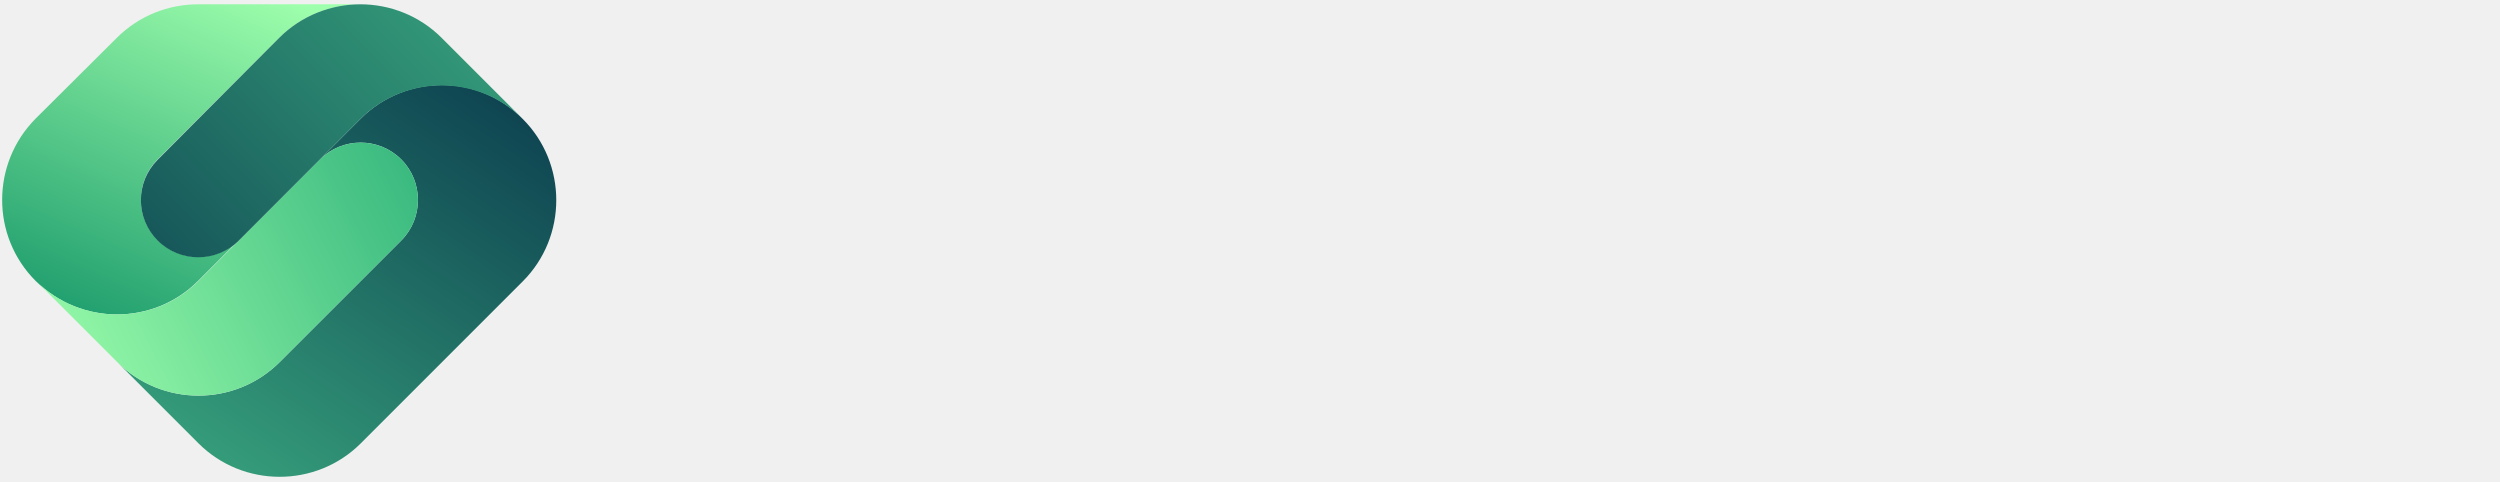
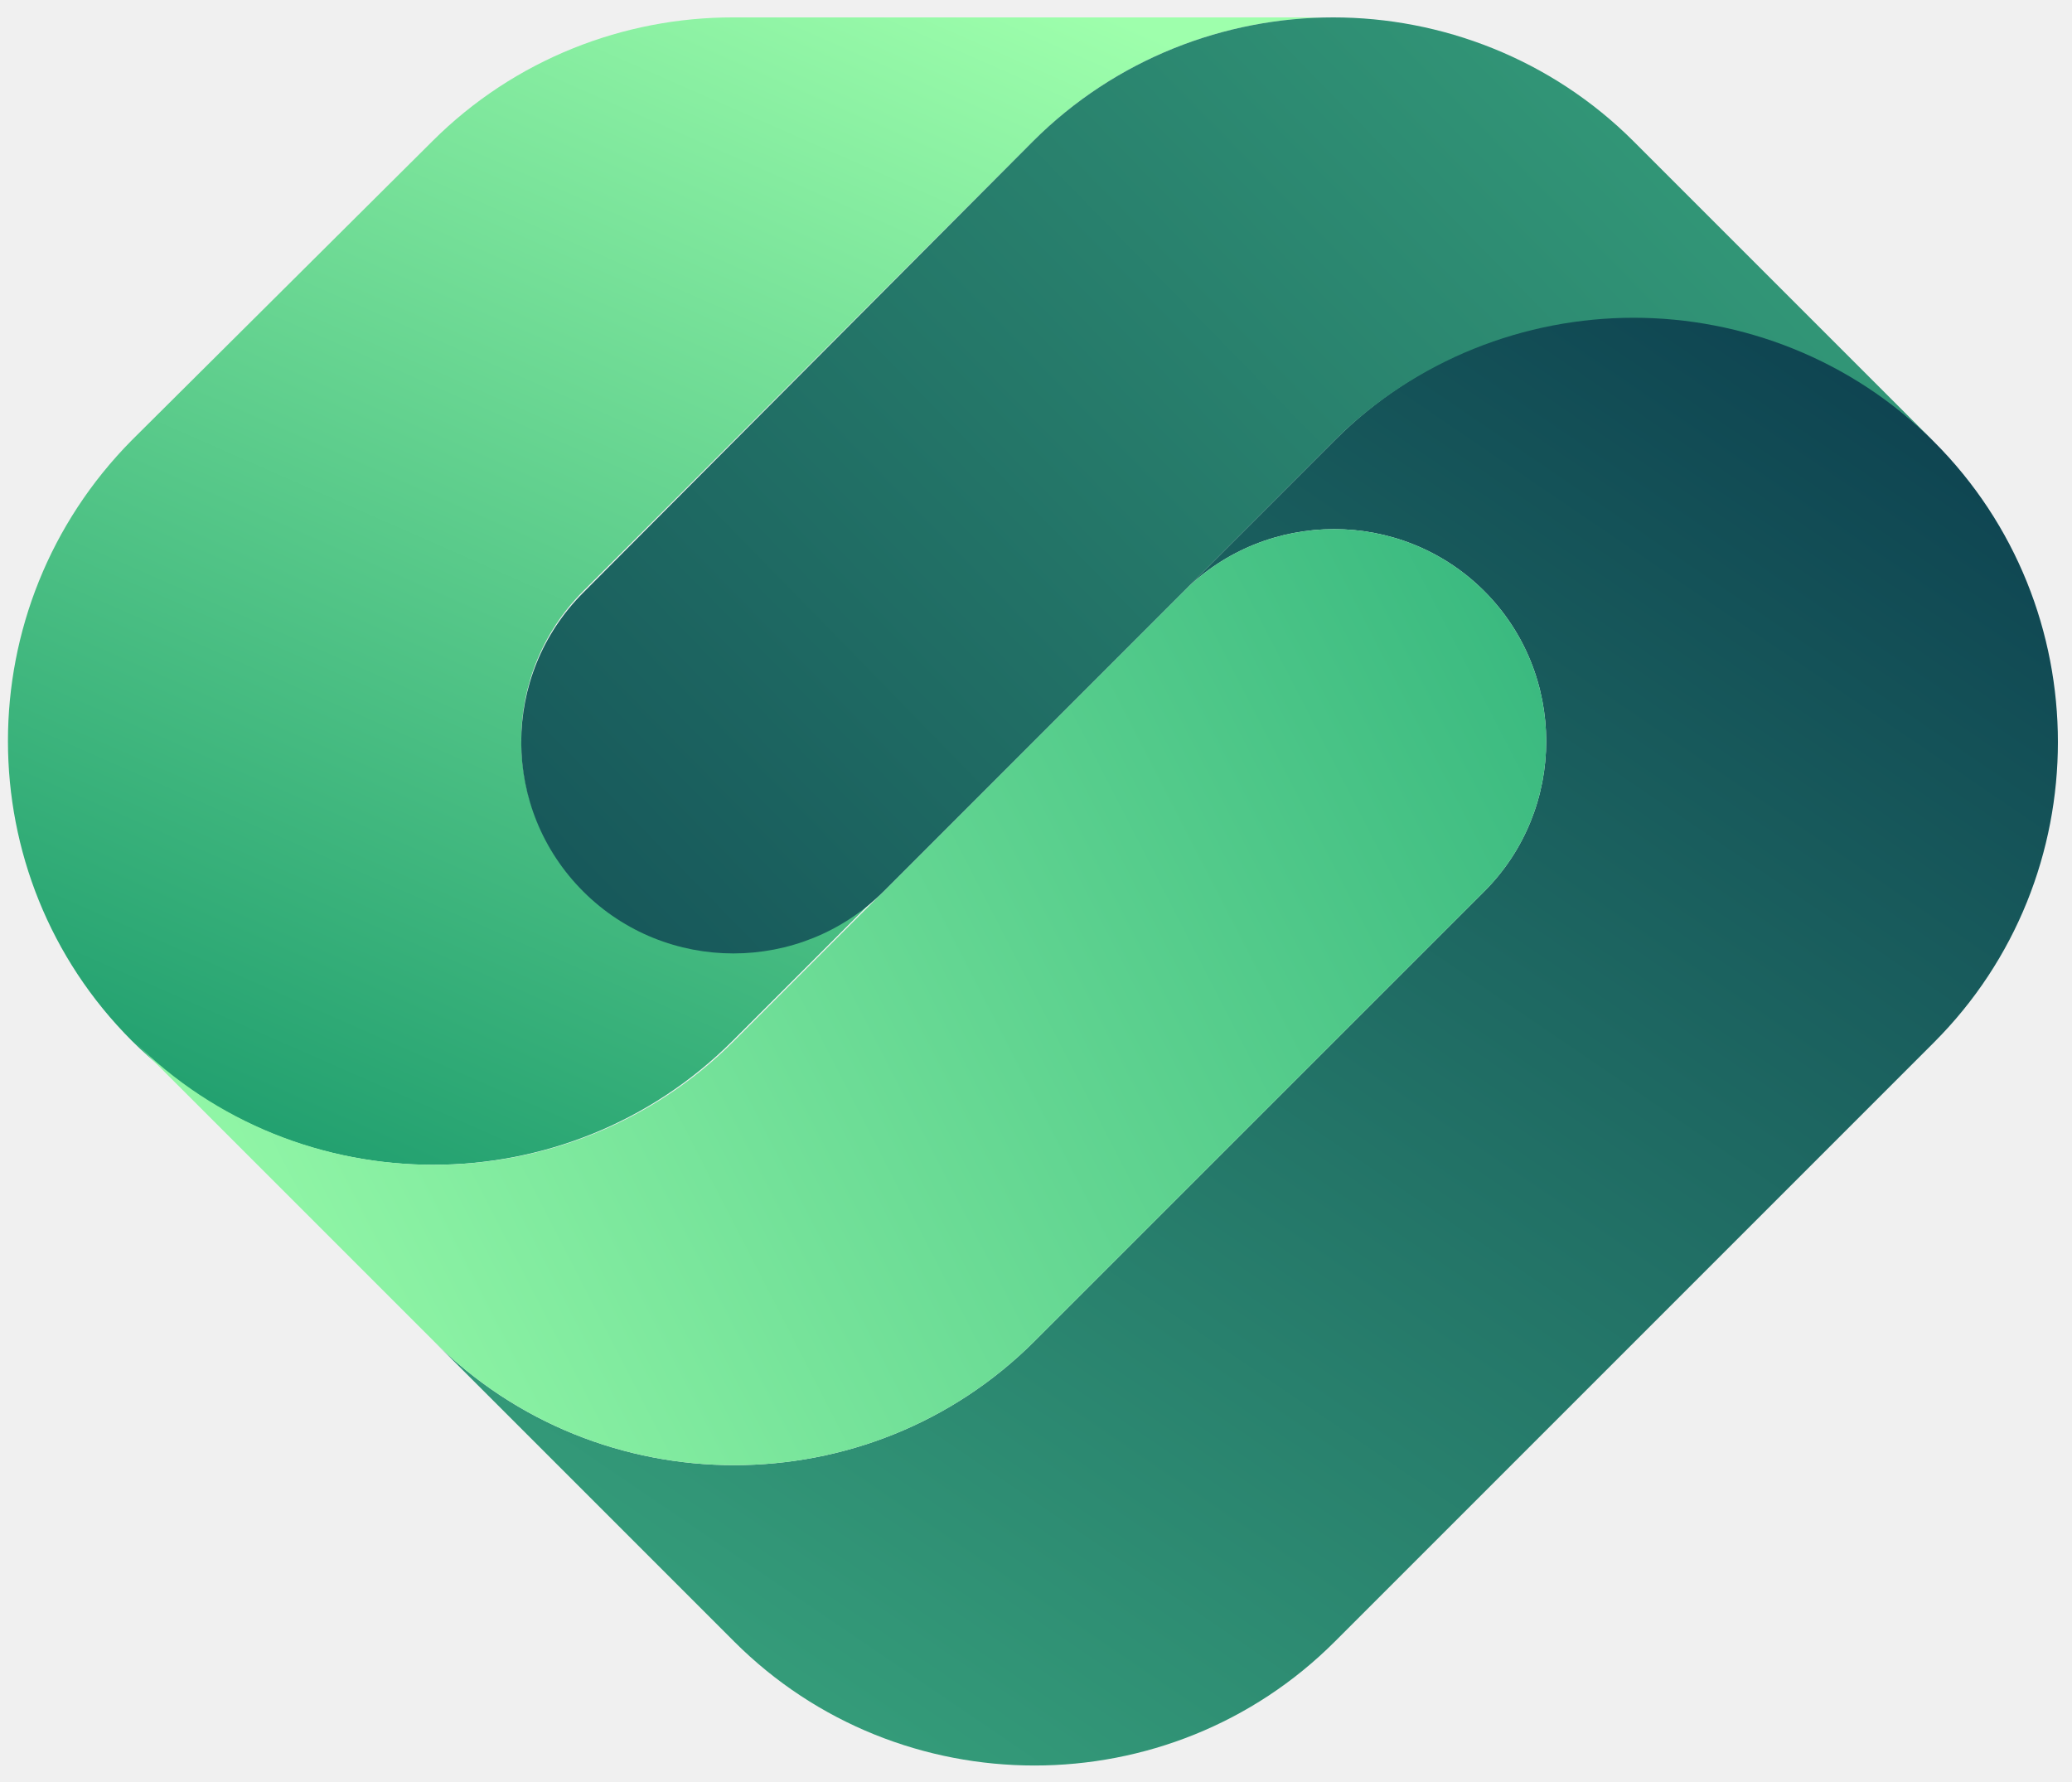
- <svg xmlns="http://www.w3.org/2000/svg" version="1.1" id="Layer_1" x="0px" y="0px" viewBox="0 0 582 112" style="enable-background:new 0 0 582 112;" xml:space="preserve">
-   <style type="text/css">
+ <svg xmlns="http://www.w3.org/2000/svg" viewBox="0 -0.095 130.387 112.095" style="enable-background:new 0 0 582 112;">
+   <defs>
+     <style type="text/css">
	.st0{fill:#FFFFFF;}
	.st1{fill:url(#SVGID_1_);}
	.st2{fill:url(#SVGID_2_);}
	.st3{fill:url(#SVGID_3_);}
	.st4{fill:url(#SVGID_4_);}
</style>
+   </defs>
  <g>
-     <linearGradient id="SVGID_1_" gradientUnits="userSpaceOnUse" x1="54.094" y1="-6.077" x2="15.806" y2="80.941">
-       <stop offset="0" style="stop-color:#9EFFAC" />
-       <stop offset="1" style="stop-color:#159669" />
-     </linearGradient>
-     <path class="st1" d="M36.7,37.1c-2.6,2.6-3.9,6-3.9,9.4c0,3.4,1.3,6.8,3.9,9.4c5.2,5.2,13.7,5.2,18.9,0l-9.5,9.5    c-10.4,10.4-27.3,10.4-37.8,0l0,0C-2.1,55-2.1,38.1,8.3,27.6L27.2,8.8c5.2-5.2,12.1-7.8,18.9-7.8h37.8c-6.8,0-13.7,2.6-18.9,7.8    L36.7,37.1z" />
-     <linearGradient id="SVGID_2_" gradientUnits="userSpaceOnUse" x1="25.968" y1="146.639" x2="116.357" y2="13.828">
-       <stop offset="0" style="stop-color:#45C28B" />
-       <stop offset="0.994" style="stop-color:#0C3F4F" />
-     </linearGradient>
-     <path class="st2" d="M121.7,27.7c10.4,10.4,10.4,27.4,0,37.8L84,103.2c-10.4,10.4-27.4,10.4-37.8,0L27.3,84.3    c10.4,10.4,27.4,10.4,37.8,0L93.4,56c5.2-5.2,5.2-13.7,0-18.9c-5.2-5.2-13.7-5.2-18.9,0l9.5-9.5c5.2-5.2,12.1-7.8,18.9-7.8    C109.7,19.8,116.5,22.4,121.7,27.7z" />
-     <linearGradient id="SVGID_3_" gradientUnits="userSpaceOnUse" x1="7.905" y1="90.442" x2="130.927" y2="27.136">
-       <stop offset="0" style="stop-color:#9EFFAC" />
-       <stop offset="0.994" style="stop-color:#17A170" />
-     </linearGradient>
-     <path class="st3" d="M93.4,37.1c5.2,5.2,5.2,13.7,0,18.9L65.1,84.3c-10.4,10.4-27.4,10.4-37.8,0L8.4,65.4    c10.4,10.4,27.4,10.4,37.8,0l28.3-28.3C79.7,31.9,88.2,31.9,93.4,37.1z" />
-     <linearGradient id="SVGID_4_" gradientUnits="userSpaceOnUse" x1="145.131" y1="-32.317" x2="20.804" y2="89.073">
-       <stop offset="0" style="stop-color:#45C28B" />
-       <stop offset="0.994" style="stop-color:#0C3F4F" />
-     </linearGradient>
-     <path class="st4" d="M121.7,27.7c-5.2-5.2-12.1-7.8-18.9-7.8c-6.8,0-13.7,2.6-18.9,7.8L74.6,37l-19,19c-5.2,5.2-13.7,5.2-18.9,0    c-2.6-2.6-3.9-6-3.9-9.4c0-3.4,1.3-6.8,3.9-9.4L65,8.8c5.2-5.2,12.1-7.8,18.9-7.8c6.8,0,13.7,2.6,18.9,7.8L121.7,27.7z" />
+     <g>
+       <linearGradient id="SVGID_1_" gradientUnits="userSpaceOnUse" x1="54.094" y1="-6.077" x2="15.806" y2="80.941">
+         <stop offset="0" style="stop-color:#9EFFAC" />
+         <stop offset="1" style="stop-color:#159669" />
+       </linearGradient>
+       <path class="st1" d="M36.7,37.1c-2.6,2.6-3.9,6-3.9,9.4c0,3.4,1.3,6.8,3.9,9.4c5.2,5.2,13.7,5.2,18.9,0l-9.5,9.5    c-10.4,10.4-27.3,10.4-37.8,0l0,0C-2.1,55-2.1,38.1,8.3,27.6L27.2,8.8c5.2-5.2,12.1-7.8,18.9-7.8h37.8c-6.8,0-13.7,2.6-18.9,7.8    L36.7,37.1z" />
+       <linearGradient id="SVGID_2_" gradientUnits="userSpaceOnUse" x1="25.968" y1="146.639" x2="116.357" y2="13.828">
+         <stop offset="0" style="stop-color:#45C28B" />
+         <stop offset="0.994" style="stop-color:#0C3F4F" />
+       </linearGradient>
+       <path class="st2" d="M121.7,27.7c10.4,10.4,10.4,27.4,0,37.8L84,103.2c-10.4,10.4-27.4,10.4-37.8,0L27.3,84.3    c10.4,10.4,27.4,10.4,37.8,0L93.4,56c5.2-5.2,5.2-13.7,0-18.9c-5.2-5.2-13.7-5.2-18.9,0l9.5-9.5c5.2-5.2,12.1-7.8,18.9-7.8    C109.7,19.8,116.5,22.4,121.7,27.7z" />
+       <linearGradient id="SVGID_3_" gradientUnits="userSpaceOnUse" x1="7.905" y1="90.442" x2="130.927" y2="27.136">
+         <stop offset="0" style="stop-color:#9EFFAC" />
+         <stop offset="0.994" style="stop-color:#17A170" />
+       </linearGradient>
+       <path class="st3" d="M93.4,37.1c5.2,5.2,5.2,13.7,0,18.9L65.1,84.3c-10.4,10.4-27.4,10.4-37.8,0L8.4,65.4    c10.4,10.4,27.4,10.4,37.8,0l28.3-28.3C79.7,31.9,88.2,31.9,93.4,37.1z" />
+       <linearGradient id="SVGID_4_" gradientUnits="userSpaceOnUse" x1="145.131" y1="-32.317" x2="20.804" y2="89.073">
+         <stop offset="0" style="stop-color:#45C28B" />
+         <stop offset="0.994" style="stop-color:#0C3F4F" />
+       </linearGradient>
+       <path class="st4" d="M121.7,27.7c-5.2-5.2-12.1-7.8-18.9-7.8c-6.8,0-13.7,2.6-18.9,7.8L74.6,37l-19,19c-5.2,5.2-13.7,5.2-18.9,0    c-2.6-2.6-3.9-6-3.9-9.4c0-3.4,1.3-6.8,3.9-9.4L65,8.8c5.2-5.2,12.1-7.8,18.9-7.8c6.8,0,13.7,2.6,18.9,7.8L121.7,27.7z" />
+     </g>
  </g>
</svg>
